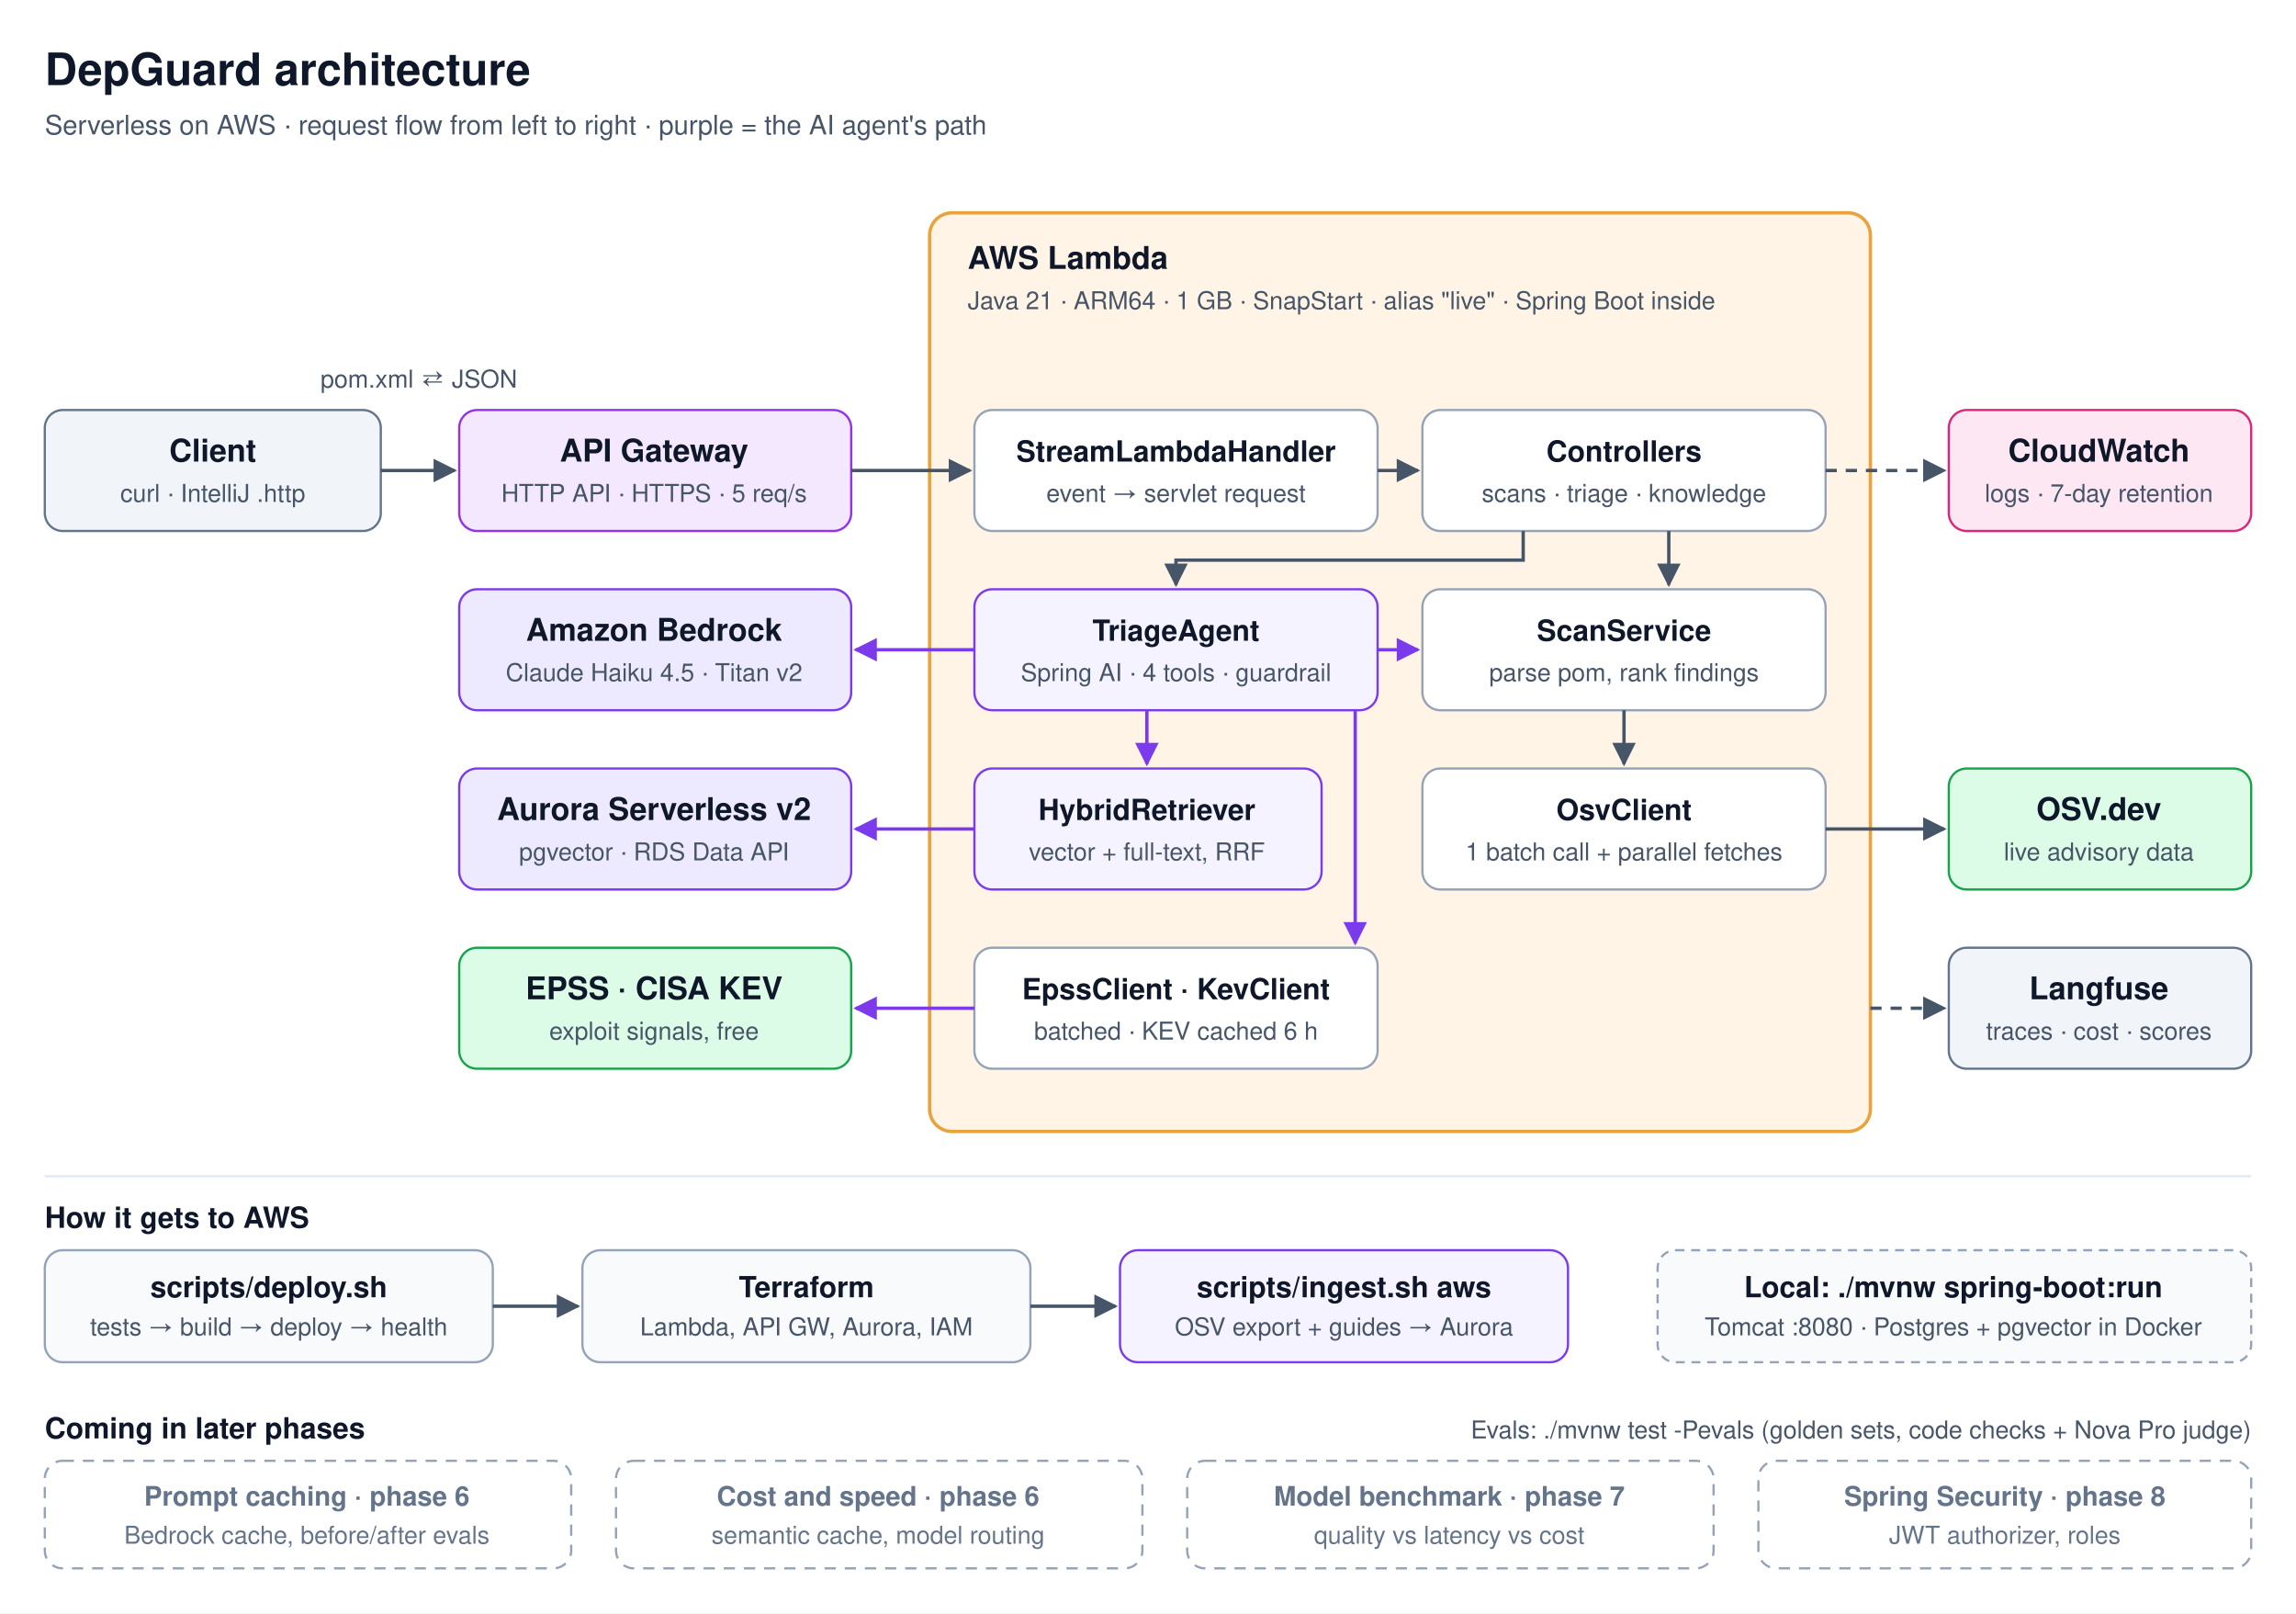
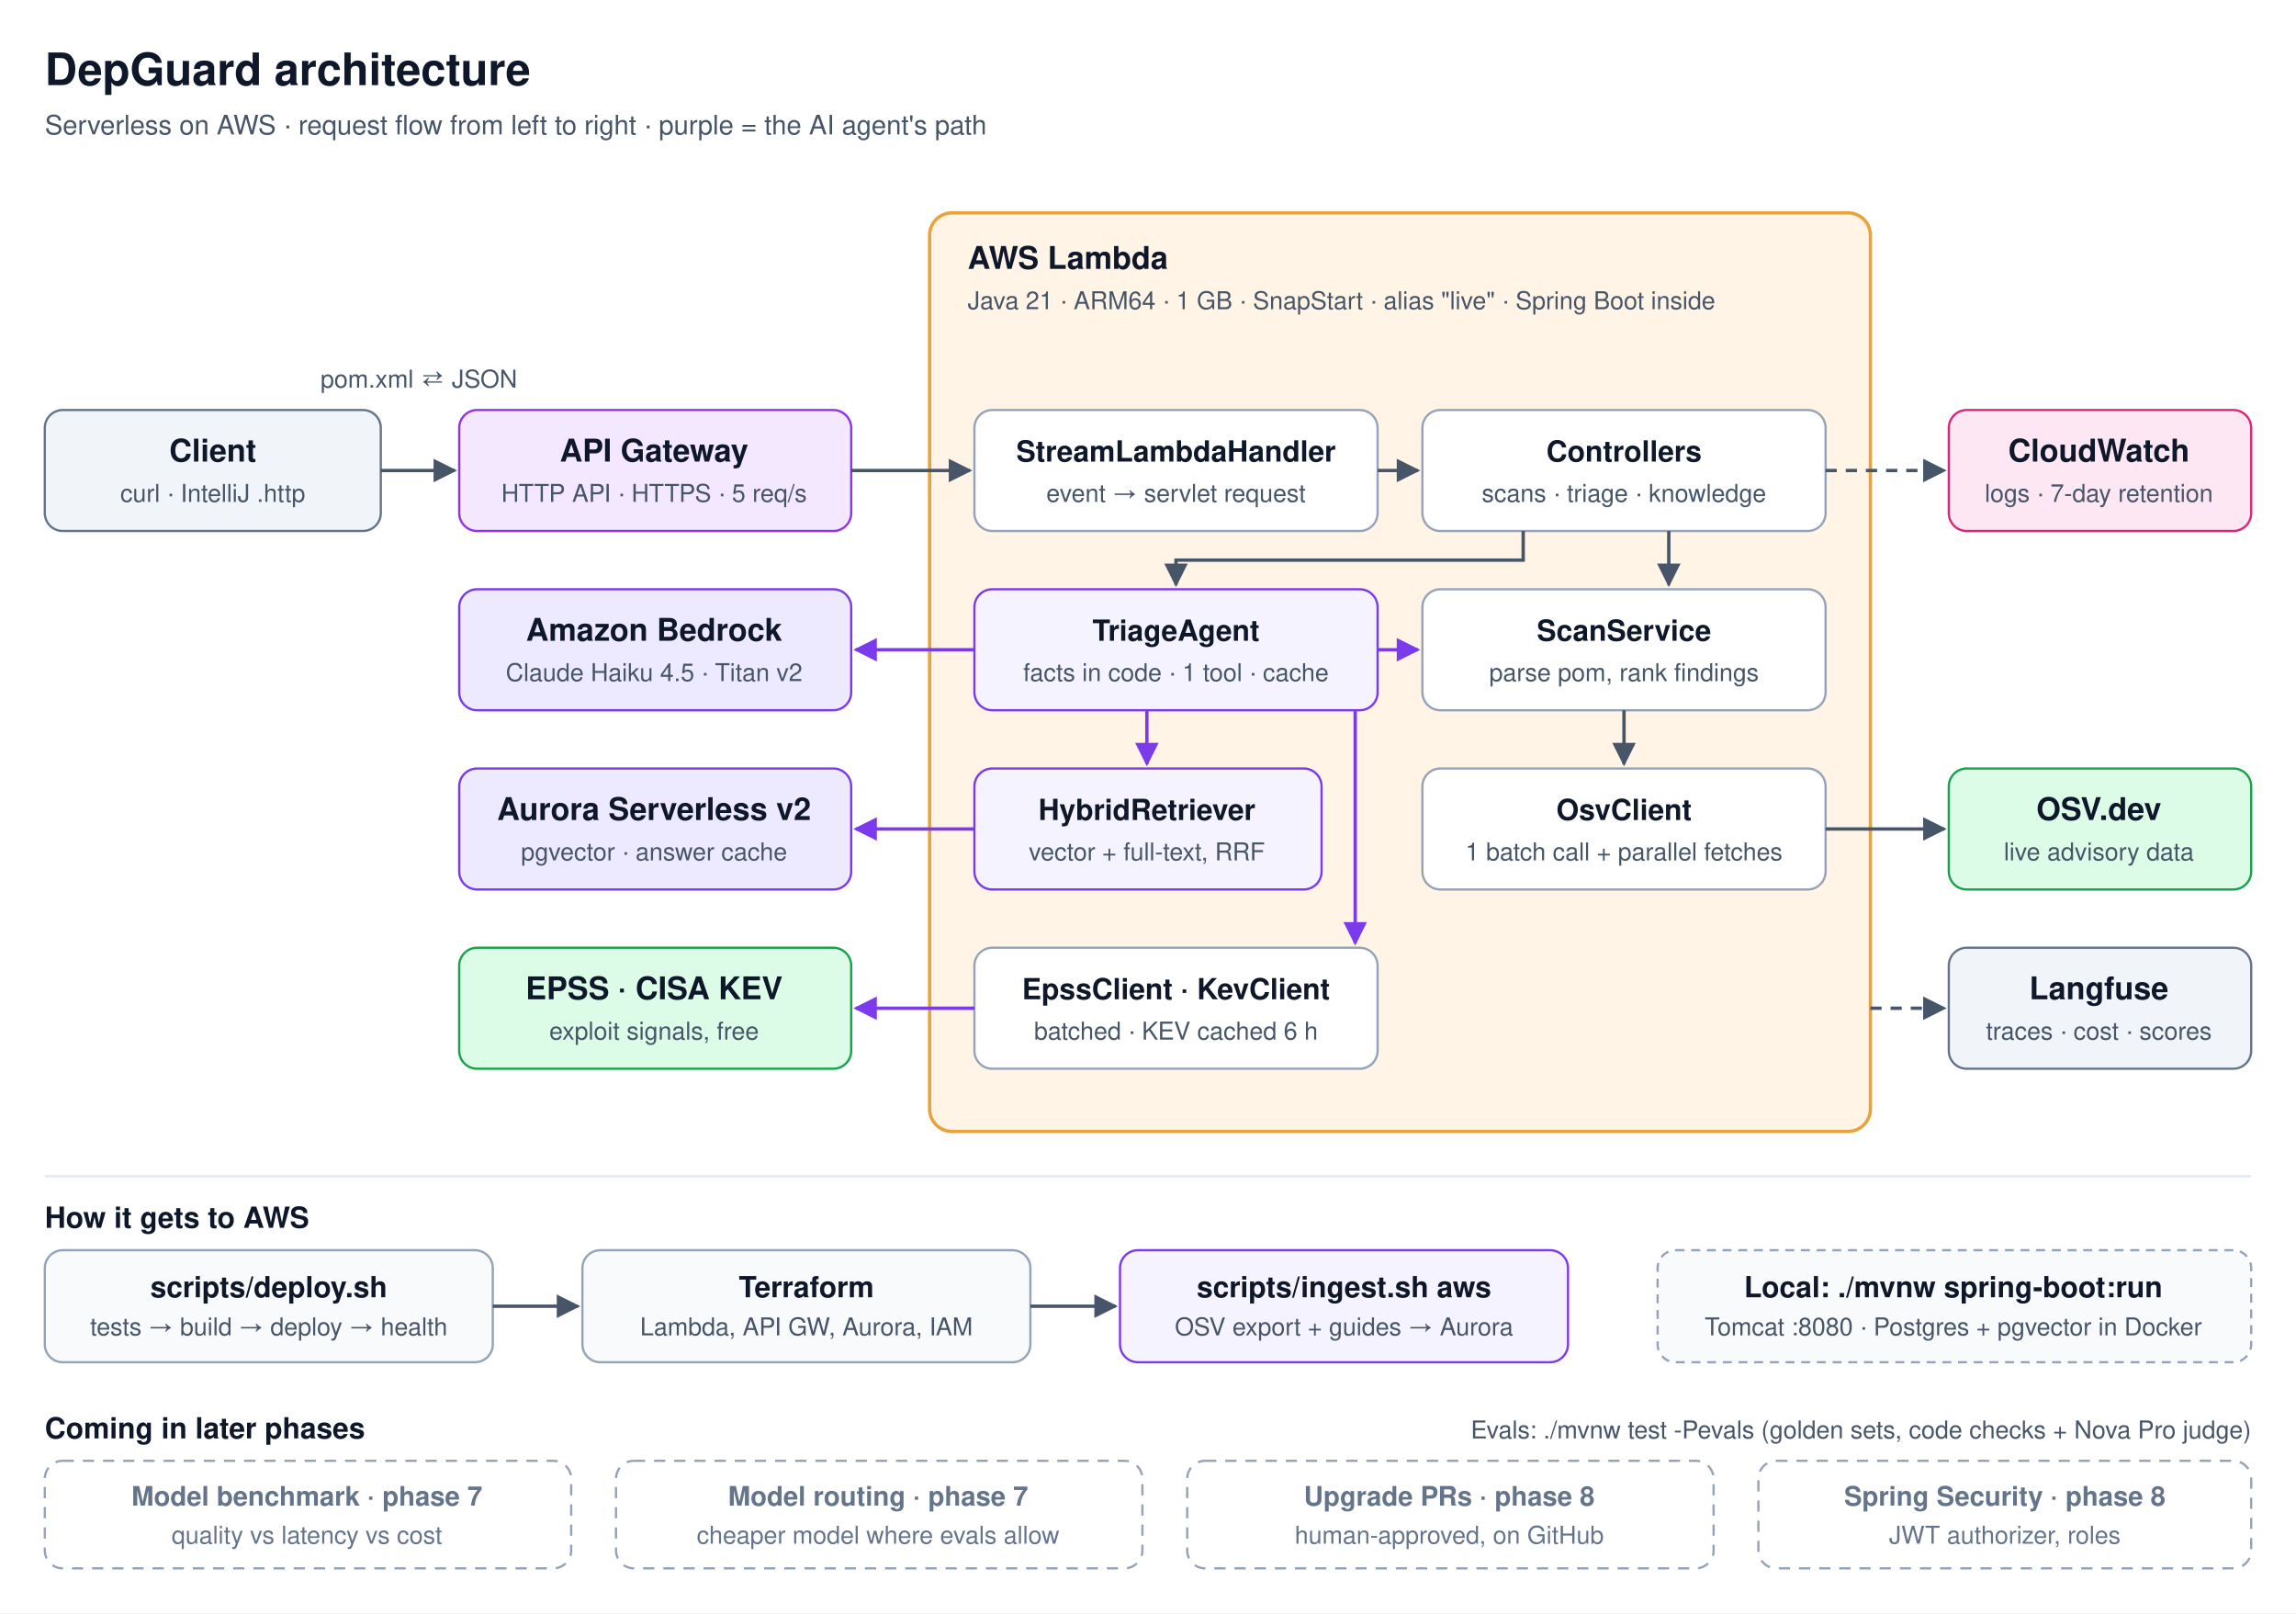
<svg xmlns="http://www.w3.org/2000/svg" viewBox="0 0 1025 720" width="1025" height="720" font-family="-apple-system, 'Segoe UI', Helvetica, Arial, sans-serif">
  <defs>
    <marker id="arrow" viewBox="0 0 10 10" refX="9" refY="5" markerWidth="7" markerHeight="7" orient="auto-start-reverse">
      <path d="M0,0 L10,5 L0,10 z" fill="#475569" />
    </marker>
    <marker id="arrow-purple" viewBox="0 0 10 10" refX="9" refY="5" markerWidth="7" markerHeight="7" orient="auto-start-reverse">
      <path d="M0,0 L10,5 L0,10 z" fill="#7c3aed" />
    </marker>
  </defs>
  <rect width="1025" height="720" fill="#ffffff" />
  <text x="20" y="38" font-size="20" font-weight="700" fill="#0f172a">DepGuard architecture</text>
  <text x="20" y="60" font-size="12" fill="#475569">Serverless on AWS · request flow from left to right · purple = the AI agent's path</text>
  <rect x="20" y="183" width="150" height="54" rx="8" fill="#f1f5f9" stroke="#64748b" />
  <text x="95" y="206" font-size="14" font-weight="700" fill="#0f172a" text-anchor="middle">Client</text>
  <text x="95" y="224" font-size="11" fill="#475569" text-anchor="middle">curl · IntelliJ .http</text>
  <rect x="205" y="183" width="175" height="54" rx="8" fill="#f3e8ff" stroke="#9333ea" />
  <text x="292" y="206" font-size="14" font-weight="700" fill="#0f172a" text-anchor="middle">API Gateway</text>
  <text x="292" y="224" font-size="11" fill="#475569" text-anchor="middle">HTTP API · HTTPS · 5 req/s</text>
  <rect x="205" y="263" width="175" height="54" rx="8" fill="#ede9fe" stroke="#7c3aed" />
  <text x="292" y="286" font-size="14" font-weight="700" fill="#0f172a" text-anchor="middle">Amazon Bedrock</text>
  <text x="292" y="304" font-size="11" fill="#475569" text-anchor="middle">Claude Haiku 4.5 · Titan v2</text>
  <rect x="205" y="343" width="175" height="54" rx="8" fill="#ede9fe" stroke="#7c3aed" />
  <text x="292" y="366" font-size="14" font-weight="700" fill="#0f172a" text-anchor="middle">Aurora Serverless v2</text>
-   <text x="292" y="384" font-size="11" fill="#475569" text-anchor="middle">pgvector · RDS Data API</text>
+   <text x="292" y="384" font-size="11" fill="#475569" text-anchor="middle">pgvector · answer cache</text>
  <rect x="205" y="423" width="175" height="54" rx="8" fill="#dcfce7" stroke="#16a34a" />
  <text x="292" y="446" font-size="14" font-weight="700" fill="#0f172a" text-anchor="middle">EPSS · CISA KEV</text>
  <text x="292" y="464" font-size="11" fill="#475569" text-anchor="middle">exploit signals, free</text>
  <rect x="415" y="95" width="420" height="410" rx="10" fill="#fff4e5" stroke="#e8a33d" stroke-width="1.5" />
  <text x="432" y="120" font-size="14" font-weight="700" fill="#0f172a">AWS Lambda</text>
  <text x="432" y="138" font-size="11" fill="#475569">Java 21 · ARM64 · 1 GB · SnapStart · alias "live" · Spring Boot inside</text>
  <rect x="435" y="183" width="180" height="54" rx="8" fill="#ffffff" stroke="#94a3b8" />
  <text x="525" y="206" font-size="13" font-weight="700" fill="#0f172a" text-anchor="middle">StreamLambdaHandler</text>
  <text x="525" y="224" font-size="11" fill="#475569" text-anchor="middle">event → servlet request</text>
  <rect x="635" y="183" width="180" height="54" rx="8" fill="#ffffff" stroke="#94a3b8" />
  <text x="725" y="206" font-size="13" font-weight="700" fill="#0f172a" text-anchor="middle">Controllers</text>
  <text x="725" y="224" font-size="11" fill="#475569" text-anchor="middle">scans · triage · knowledge</text>
  <rect x="435" y="263" width="180" height="54" rx="8" fill="#f5f3ff" stroke="#7c3aed" />
  <text x="525" y="286" font-size="13" font-weight="700" fill="#0f172a" text-anchor="middle">TriageAgent</text>
-   <text x="525" y="304" font-size="11" fill="#475569" text-anchor="middle">Spring AI · 4 tools · guardrail</text>
+   <text x="525" y="304" font-size="11" fill="#475569" text-anchor="middle">facts in code · 1 tool · cache</text>
  <rect x="635" y="263" width="180" height="54" rx="8" fill="#ffffff" stroke="#94a3b8" />
  <text x="725" y="286" font-size="13" font-weight="700" fill="#0f172a" text-anchor="middle">ScanService</text>
  <text x="725" y="304" font-size="11" fill="#475569" text-anchor="middle">parse pom, rank findings</text>
  <rect x="435" y="343" width="155" height="54" rx="8" fill="#f5f3ff" stroke="#7c3aed" />
  <text x="512" y="366" font-size="13" font-weight="700" fill="#0f172a" text-anchor="middle">HybridRetriever</text>
  <text x="512" y="384" font-size="11" fill="#475569" text-anchor="middle">vector + full-text, RRF</text>
  <rect x="635" y="343" width="180" height="54" rx="8" fill="#ffffff" stroke="#94a3b8" />
  <text x="725" y="366" font-size="13" font-weight="700" fill="#0f172a" text-anchor="middle">OsvClient</text>
  <text x="725" y="384" font-size="11" fill="#475569" text-anchor="middle">1 batch call + parallel fetches</text>
  <rect x="435" y="423" width="180" height="54" rx="8" fill="#ffffff" stroke="#94a3b8" />
  <text x="525" y="446" font-size="13" font-weight="700" fill="#0f172a" text-anchor="middle">EpssClient · KevClient</text>
  <text x="525" y="464" font-size="11" fill="#475569" text-anchor="middle">batched · KEV cached 6 h</text>
  <rect x="870" y="183" width="135" height="54" rx="8" fill="#fce7f3" stroke="#db2777" />
  <text x="937" y="206" font-size="14" font-weight="700" fill="#0f172a" text-anchor="middle">CloudWatch</text>
  <text x="937" y="224" font-size="11" fill="#475569" text-anchor="middle">logs · 7-day retention</text>
  <rect x="870" y="423" width="135" height="54" rx="8" fill="#f1f5f9" stroke="#64748b" />
  <text x="937" y="446" font-size="14" font-weight="700" fill="#0f172a" text-anchor="middle">Langfuse</text>
  <text x="937" y="464" font-size="11" fill="#475569" text-anchor="middle">traces · cost · scores</text>
  <rect x="870" y="343" width="135" height="54" rx="8" fill="#dcfce7" stroke="#16a34a" />
  <text x="937" y="366" font-size="14" font-weight="700" fill="#0f172a" text-anchor="middle">OSV.dev</text>
  <text x="937" y="384" font-size="11" fill="#475569" text-anchor="middle">live advisory data</text>
  <g stroke="#475569" stroke-width="1.5" fill="none">
    <line x1="170" y1="210" x2="203" y2="210" marker-end="url(#arrow)" />
    <line x1="380" y1="210" x2="433" y2="210" marker-end="url(#arrow)" />
    <line x1="615" y1="210" x2="633" y2="210" marker-end="url(#arrow)" />
    <line x1="745" y1="237" x2="745" y2="261" marker-end="url(#arrow)" />
    <polyline points="680,237 680,250 525,250 525,261" marker-end="url(#arrow)" />
    <line x1="725" y1="317" x2="725" y2="341" marker-end="url(#arrow)" />
    <line x1="815" y1="370" x2="868" y2="370" marker-end="url(#arrow)" />
    <line x1="815" y1="210" x2="868" y2="210" stroke-dasharray="5 4" marker-end="url(#arrow)" />
    <line x1="835" y1="450" x2="868" y2="450" stroke-dasharray="5 4" marker-end="url(#arrow)" />
  </g>
  <g stroke="#7c3aed" stroke-width="1.5" fill="none">
    <line x1="615" y1="290" x2="633" y2="290" marker-end="url(#arrow-purple)" />
    <line x1="512" y1="317" x2="512" y2="341" marker-end="url(#arrow-purple)" />
    <line x1="605" y1="317" x2="605" y2="421" marker-end="url(#arrow-purple)" />
    <line x1="435" y1="290" x2="382" y2="290" marker-end="url(#arrow-purple)" />
    <line x1="435" y1="370" x2="382" y2="370" marker-end="url(#arrow-purple)" />
    <line x1="435" y1="450" x2="382" y2="450" marker-end="url(#arrow-purple)" />
  </g>
  <text x="187" y="173" font-size="11" fill="#475569" text-anchor="middle">pom.xml ⇄ JSON</text>
  <line x1="20" y1="525" x2="1005" y2="525" stroke="#e2e8f0" />
  <text x="20" y="548" font-size="13" font-weight="700" fill="#0f172a">How it gets to AWS</text>
  <rect x="20" y="558" width="200" height="50" rx="8" fill="#f8fafc" stroke="#94a3b8" />
  <text x="120" y="579" font-size="13" font-weight="700" fill="#0f172a" text-anchor="middle">scripts/deploy.sh</text>
  <text x="120" y="596" font-size="11" fill="#475569" text-anchor="middle">tests → build → deploy → health</text>
  <rect x="260" y="558" width="200" height="50" rx="8" fill="#f8fafc" stroke="#94a3b8" />
  <text x="360" y="579" font-size="13" font-weight="700" fill="#0f172a" text-anchor="middle">Terraform</text>
  <text x="360" y="596" font-size="11" fill="#475569" text-anchor="middle">Lambda, API GW, Aurora, IAM</text>
  <rect x="500" y="558" width="200" height="50" rx="8" fill="#f5f3ff" stroke="#7c3aed" />
  <text x="600" y="579" font-size="13" font-weight="700" fill="#0f172a" text-anchor="middle">scripts/ingest.sh aws</text>
  <text x="600" y="596" font-size="11" fill="#475569" text-anchor="middle">OSV export + guides → Aurora</text>
  <g stroke="#475569" stroke-width="1.5" fill="none">
    <line x1="220" y1="583" x2="258" y2="583" marker-end="url(#arrow)" />
    <line x1="460" y1="583" x2="498" y2="583" marker-end="url(#arrow)" />
  </g>
  <rect x="740" y="558" width="265" height="50" rx="8" fill="#f8fafc" stroke="#94a3b8" stroke-dasharray="4 3" />
  <text x="872" y="579" font-size="13" font-weight="700" fill="#0f172a" text-anchor="middle">Local: ./mvnw spring-boot:run</text>
  <text x="872" y="596" font-size="11" fill="#475569" text-anchor="middle">Tomcat :8080 · Postgres + pgvector in Docker</text>
  <text x="20" y="642" font-size="13" font-weight="700" fill="#0f172a">Coming in later phases</text>
  <text x="1005" y="642" font-size="11" fill="#475569" text-anchor="end">Evals: ./mvnw test -Pevals (golden sets, code checks + Nova Pro judge)</text>
  <g fill="#ffffff" stroke="#94a3b8" stroke-dasharray="5 4">
    <rect x="20" y="652" width="235" height="48" rx="8" />
    <rect x="275" y="652" width="235" height="48" rx="8" />
    <rect x="530" y="652" width="235" height="48" rx="8" />
    <rect x="785" y="652" width="220" height="48" rx="8" />
  </g>
  <g font-size="12" fill="#64748b" text-anchor="middle">
-     <text x="137" y="672" font-weight="700">Prompt caching · phase 6</text>
-     <text x="137" y="689" font-size="11">Bedrock cache, before/after evals</text>
-     <text x="392" y="672" font-weight="700">Cost and speed · phase 6</text>
-     <text x="392" y="689" font-size="11">semantic cache, model routing</text>
-     <text x="647" y="672" font-weight="700">Model benchmark · phase 7</text>
-     <text x="647" y="689" font-size="11">quality vs latency vs cost</text>
+     <text x="137" y="672" font-weight="700">Model benchmark · phase 7</text>
+     <text x="137" y="689" font-size="11">quality vs latency vs cost</text>
+     <text x="392" y="672" font-weight="700">Model routing · phase 7</text>
+     <text x="392" y="689" font-size="11">cheaper model where evals allow</text>
+     <text x="647" y="672" font-weight="700">Upgrade PRs · phase 8</text>
+     <text x="647" y="689" font-size="11">human-approved, on GitHub</text>
    <text x="895" y="672" font-weight="700">Spring Security · phase 8</text>
    <text x="895" y="689" font-size="11">JWT authorizer, roles</text>
  </g>
</svg>
